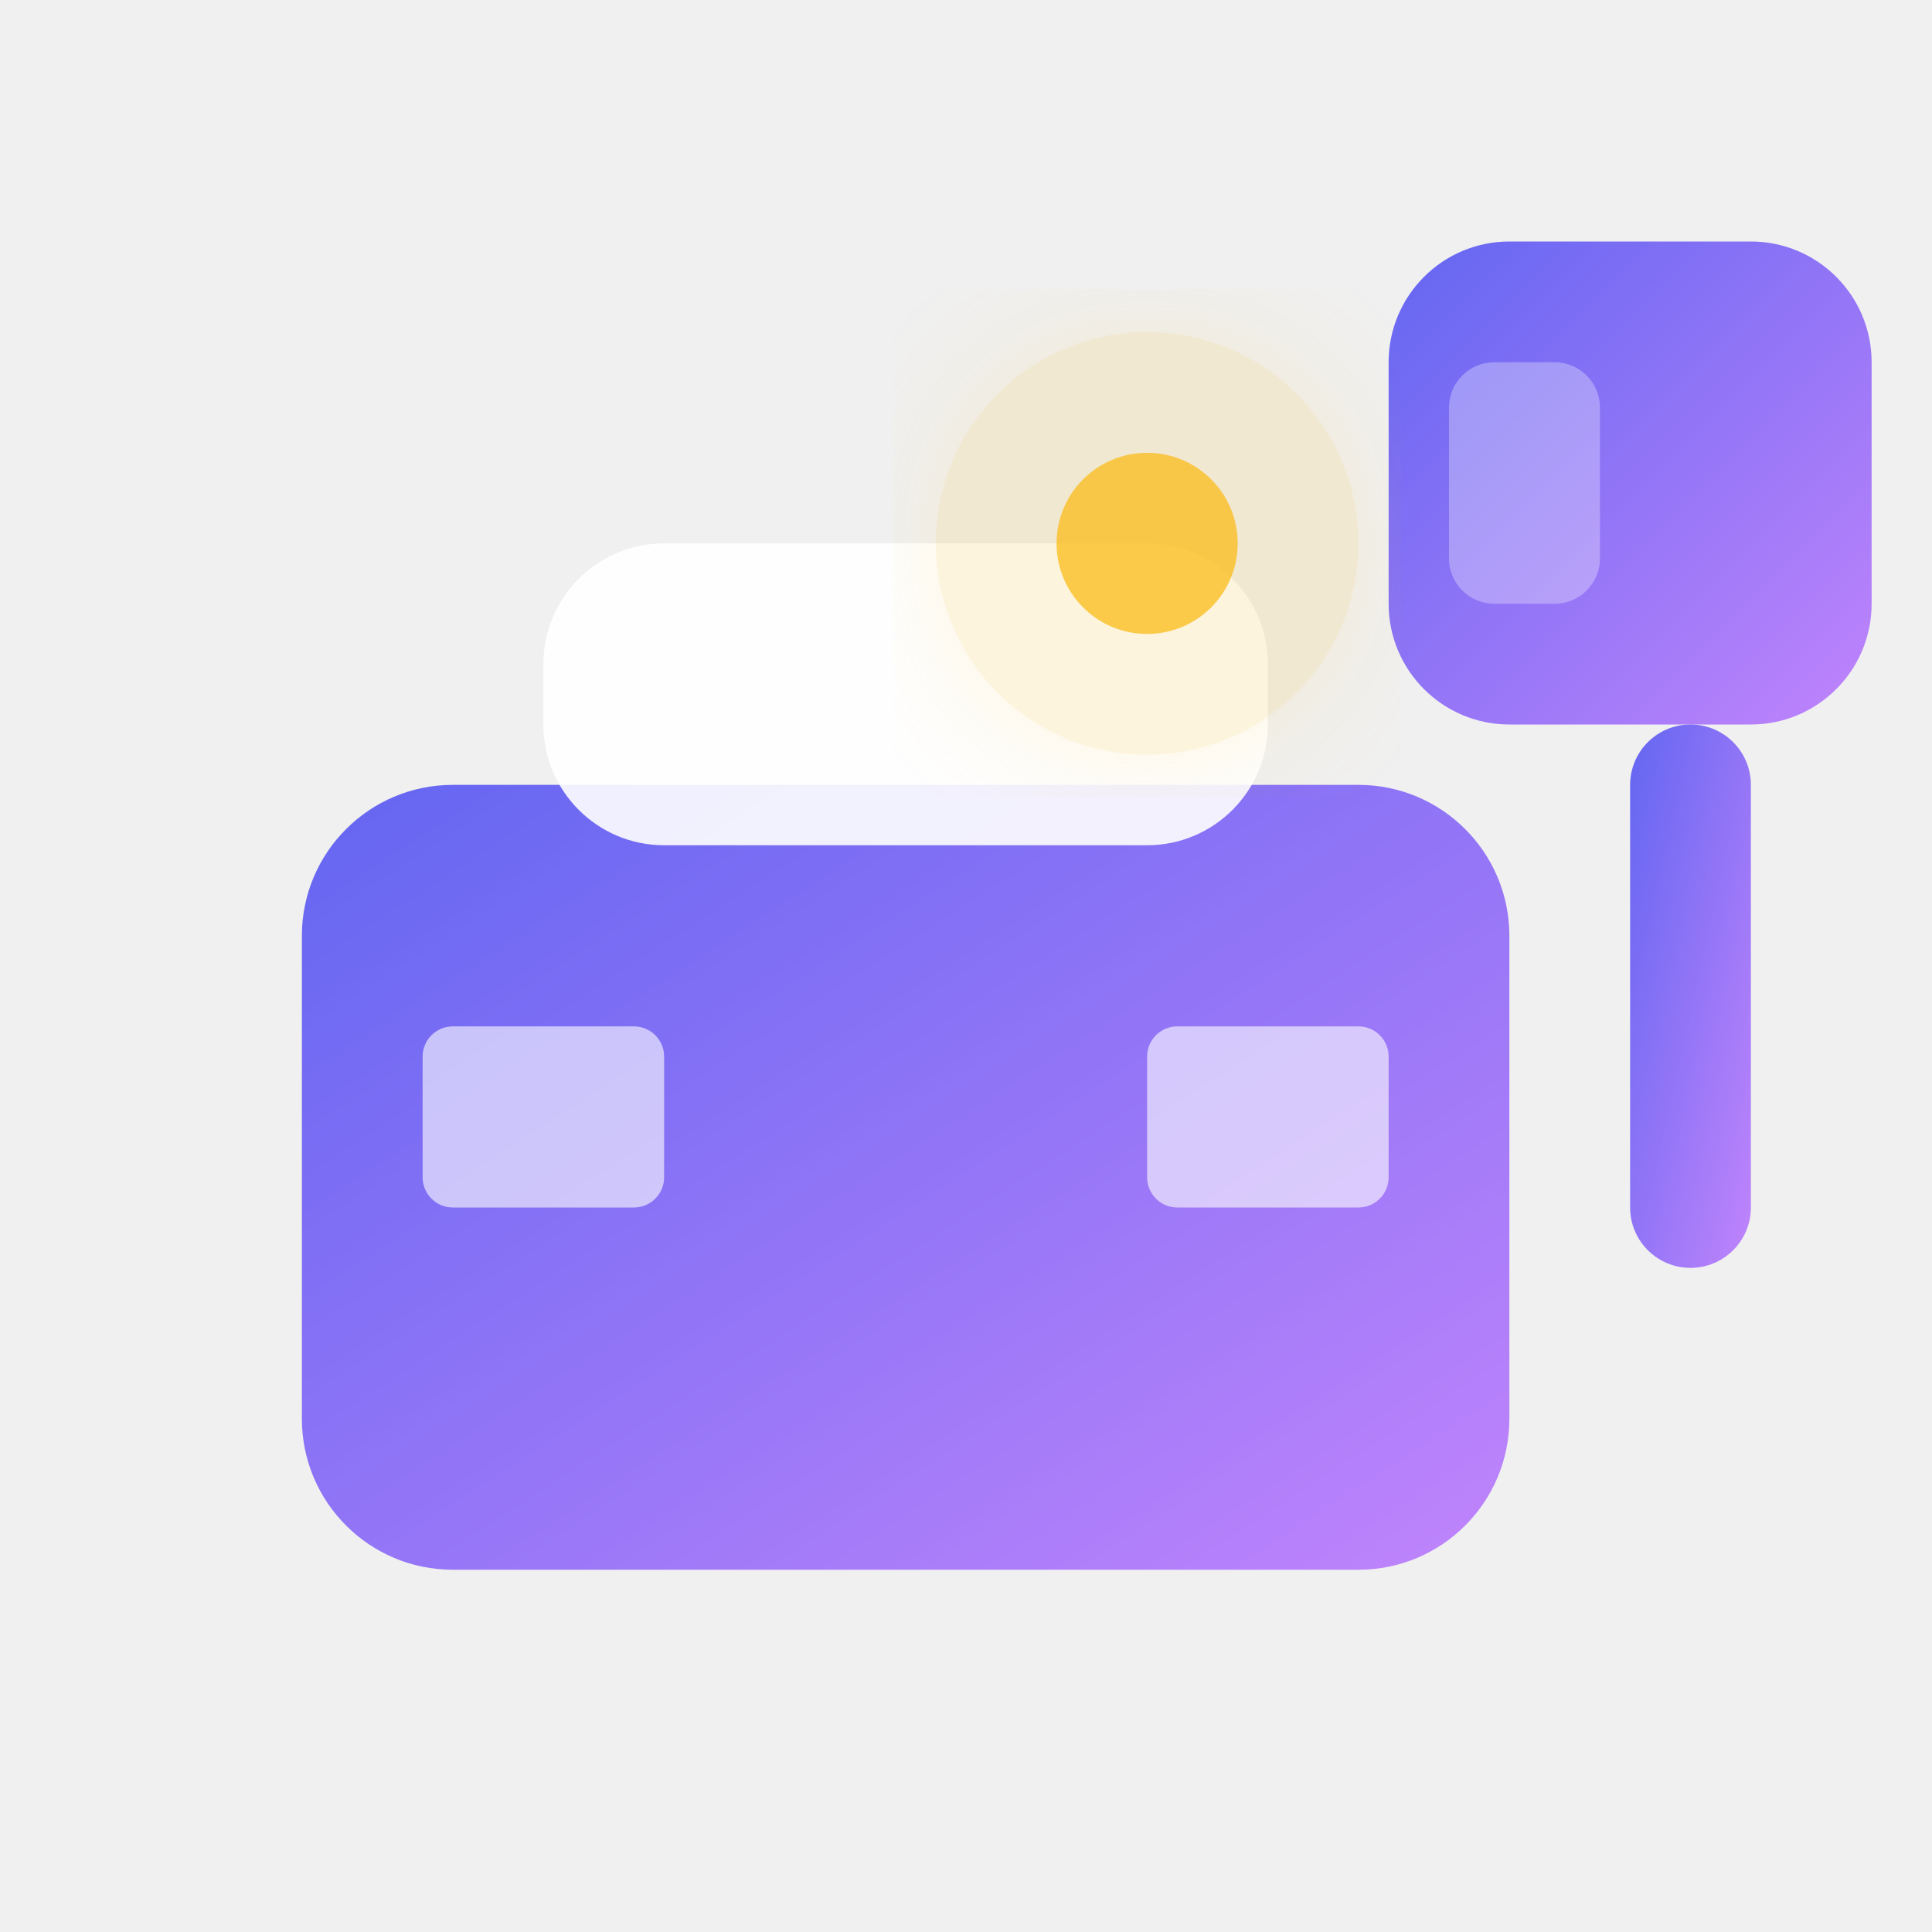
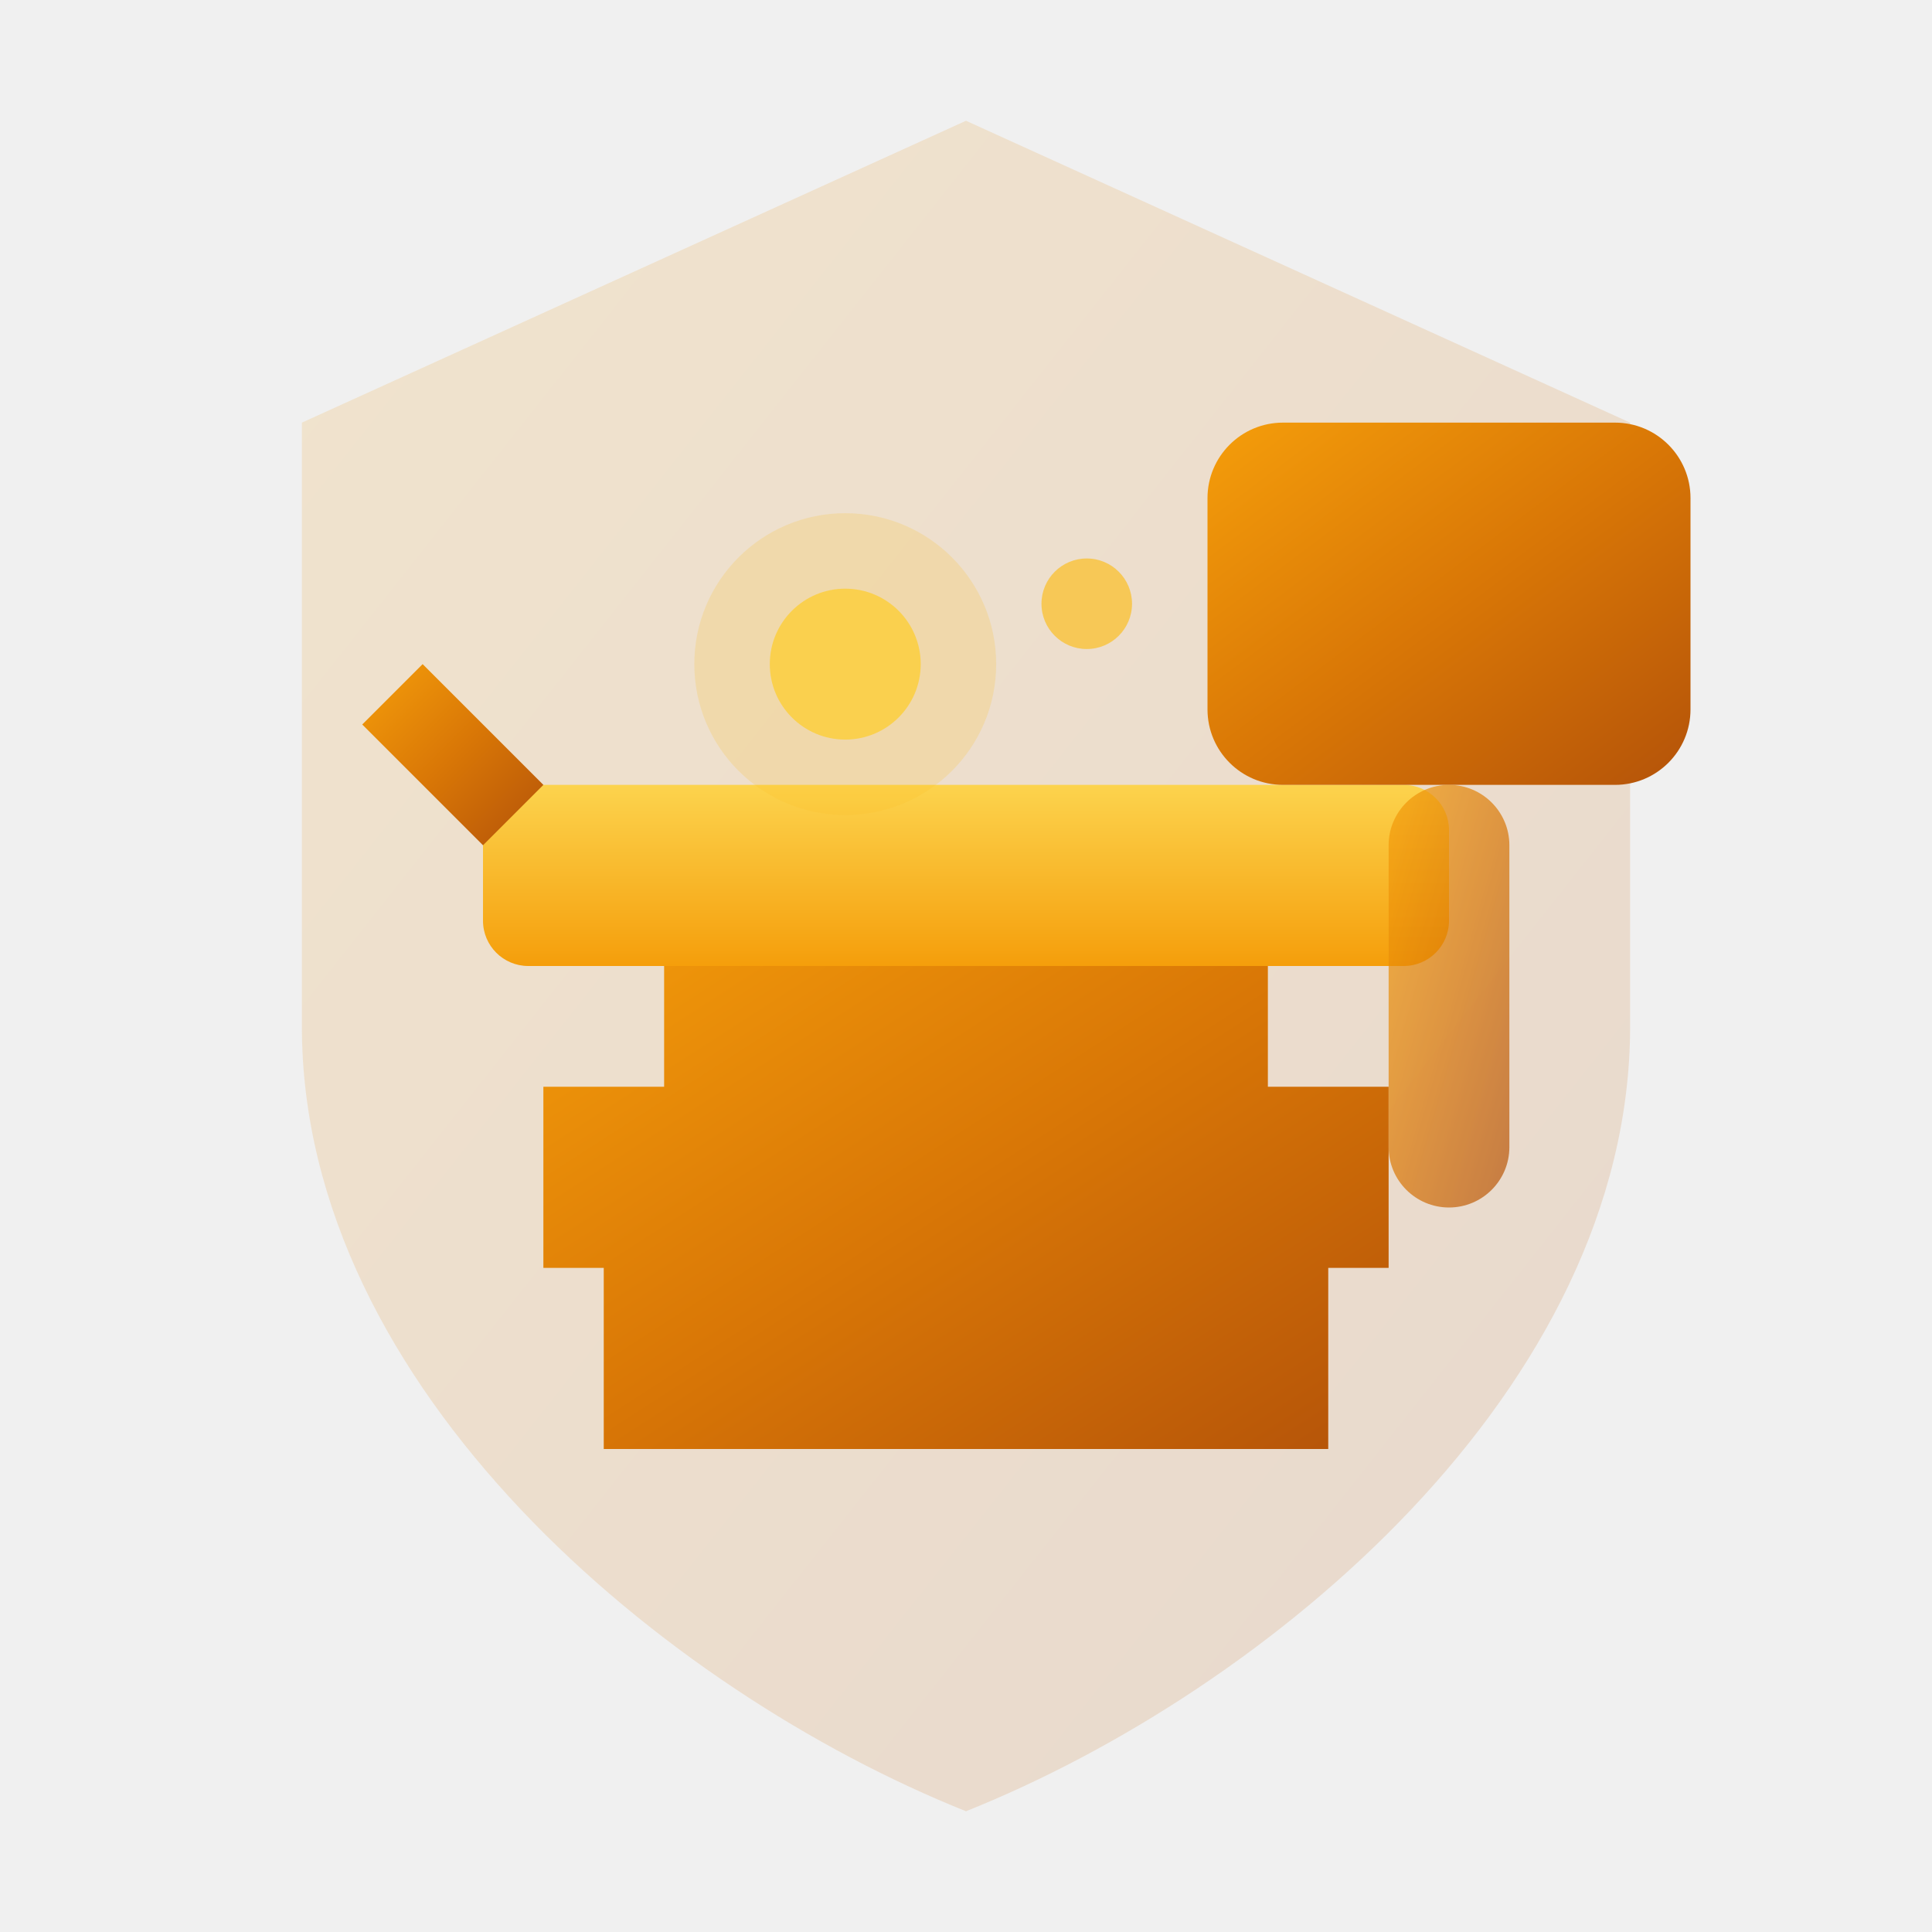
<svg xmlns="http://www.w3.org/2000/svg" viewBox="0 0 64 64" fill="none">
  <defs>
-     <linearGradient id="pf-grad" x1="0%" y1="0%" x2="100%" y2="100%">
-       <stop offset="0%" stop-color="#6366f1" />
-       <stop offset="100%" stop-color="#c084fc" />
+     <linearGradient id="icon-grad" x1="0%" y1="0%" x2="100%" y2="100%">
+       <stop offset="0%" stop-color="#f59e0b" />
+       <stop offset="50%" stop-color="#d97706" />
+       <stop offset="100%" stop-color="#b45309" />
+     </linearGradient>
+     <linearGradient id="icon-light" x1="0%" y1="0%" x2="0%" y2="100%">
+       <stop offset="0%" stop-color="#fcd34d" />
+       <stop offset="100%" stop-color="#f59e0b" />
    </linearGradient>
  </defs>
-   <rect x="10" y="26" width="40" height="26" rx="5" fill="url(#pf-grad)" />
-   <rect x="18" y="18" width="24" height="10" rx="4" fill="#fff" opacity="0.9" />
-   <rect x="14" y="34" width="8" height="6" rx="1" fill="#fff" opacity="0.6" />
-   <rect x="38" y="34" width="8" height="6" rx="1" fill="#fff" opacity="0.6" />
-   <rect x="46" y="8" width="16" height="16" rx="4" fill="url(#pf-grad)" />
-   <rect x="48" y="12" width="5" height="8" rx="1.5" fill="#fff" opacity="0.3" />
-   <rect x="54" y="24" width="4" height="18" rx="2" fill="url(#pf-grad)" />
-   <circle cx="38" cy="18" r="3" fill="#fbbf24" opacity="0.8" />
-   <circle cx="38" cy="18" r="7" fill="#fbbf24" opacity="0.15" filter="url(#glow)" />
-   <filter id="glow">
-     <feGaussianBlur stdDeviation="2" result="blur" />
-     <feMerge>
-       <feMergeNode in="blur" />
-       <feMergeNode in="SourceGraphic" />
-     </feMerge>
-   </filter>
+   <path d="M32 4 L54 14 L54 34 C54 46 42 56 32 60 C22 56 10 46 10 34 L10 14 Z" fill="url(#icon-grad)" opacity="0.15" />
+   <path d="M18 42 L18 36 L22 36 L22 30 L42 30 L42 36 L46 36 L46 42 L44 42 L44 48 L20 48 L20 42 Z" fill="url(#icon-grad)" />
+   <rect x="16" y="26" width="32" height="6" rx="1.5" fill="url(#icon-light)" />
+   <path d="M16 28 L12 24 L14 22 L18 26 Z" fill="url(#icon-grad)" />
+   <rect x="40" y="14" width="16" height="12" rx="2.5" fill="url(#icon-grad)" />
+   <rect x="46" y="26" width="4" height="14" rx="2" fill="url(#icon-grad)" opacity="0.7" />
+   <circle cx="28" cy="22" r="2.5" fill="#fcd34d" opacity="0.9" />
+   <circle cx="28" cy="22" r="5" fill="#fbbf24" opacity="0.2" />
+   <circle cx="36" cy="20" r="1.5" fill="#fbbf24" opacity="0.7" />
</svg>
